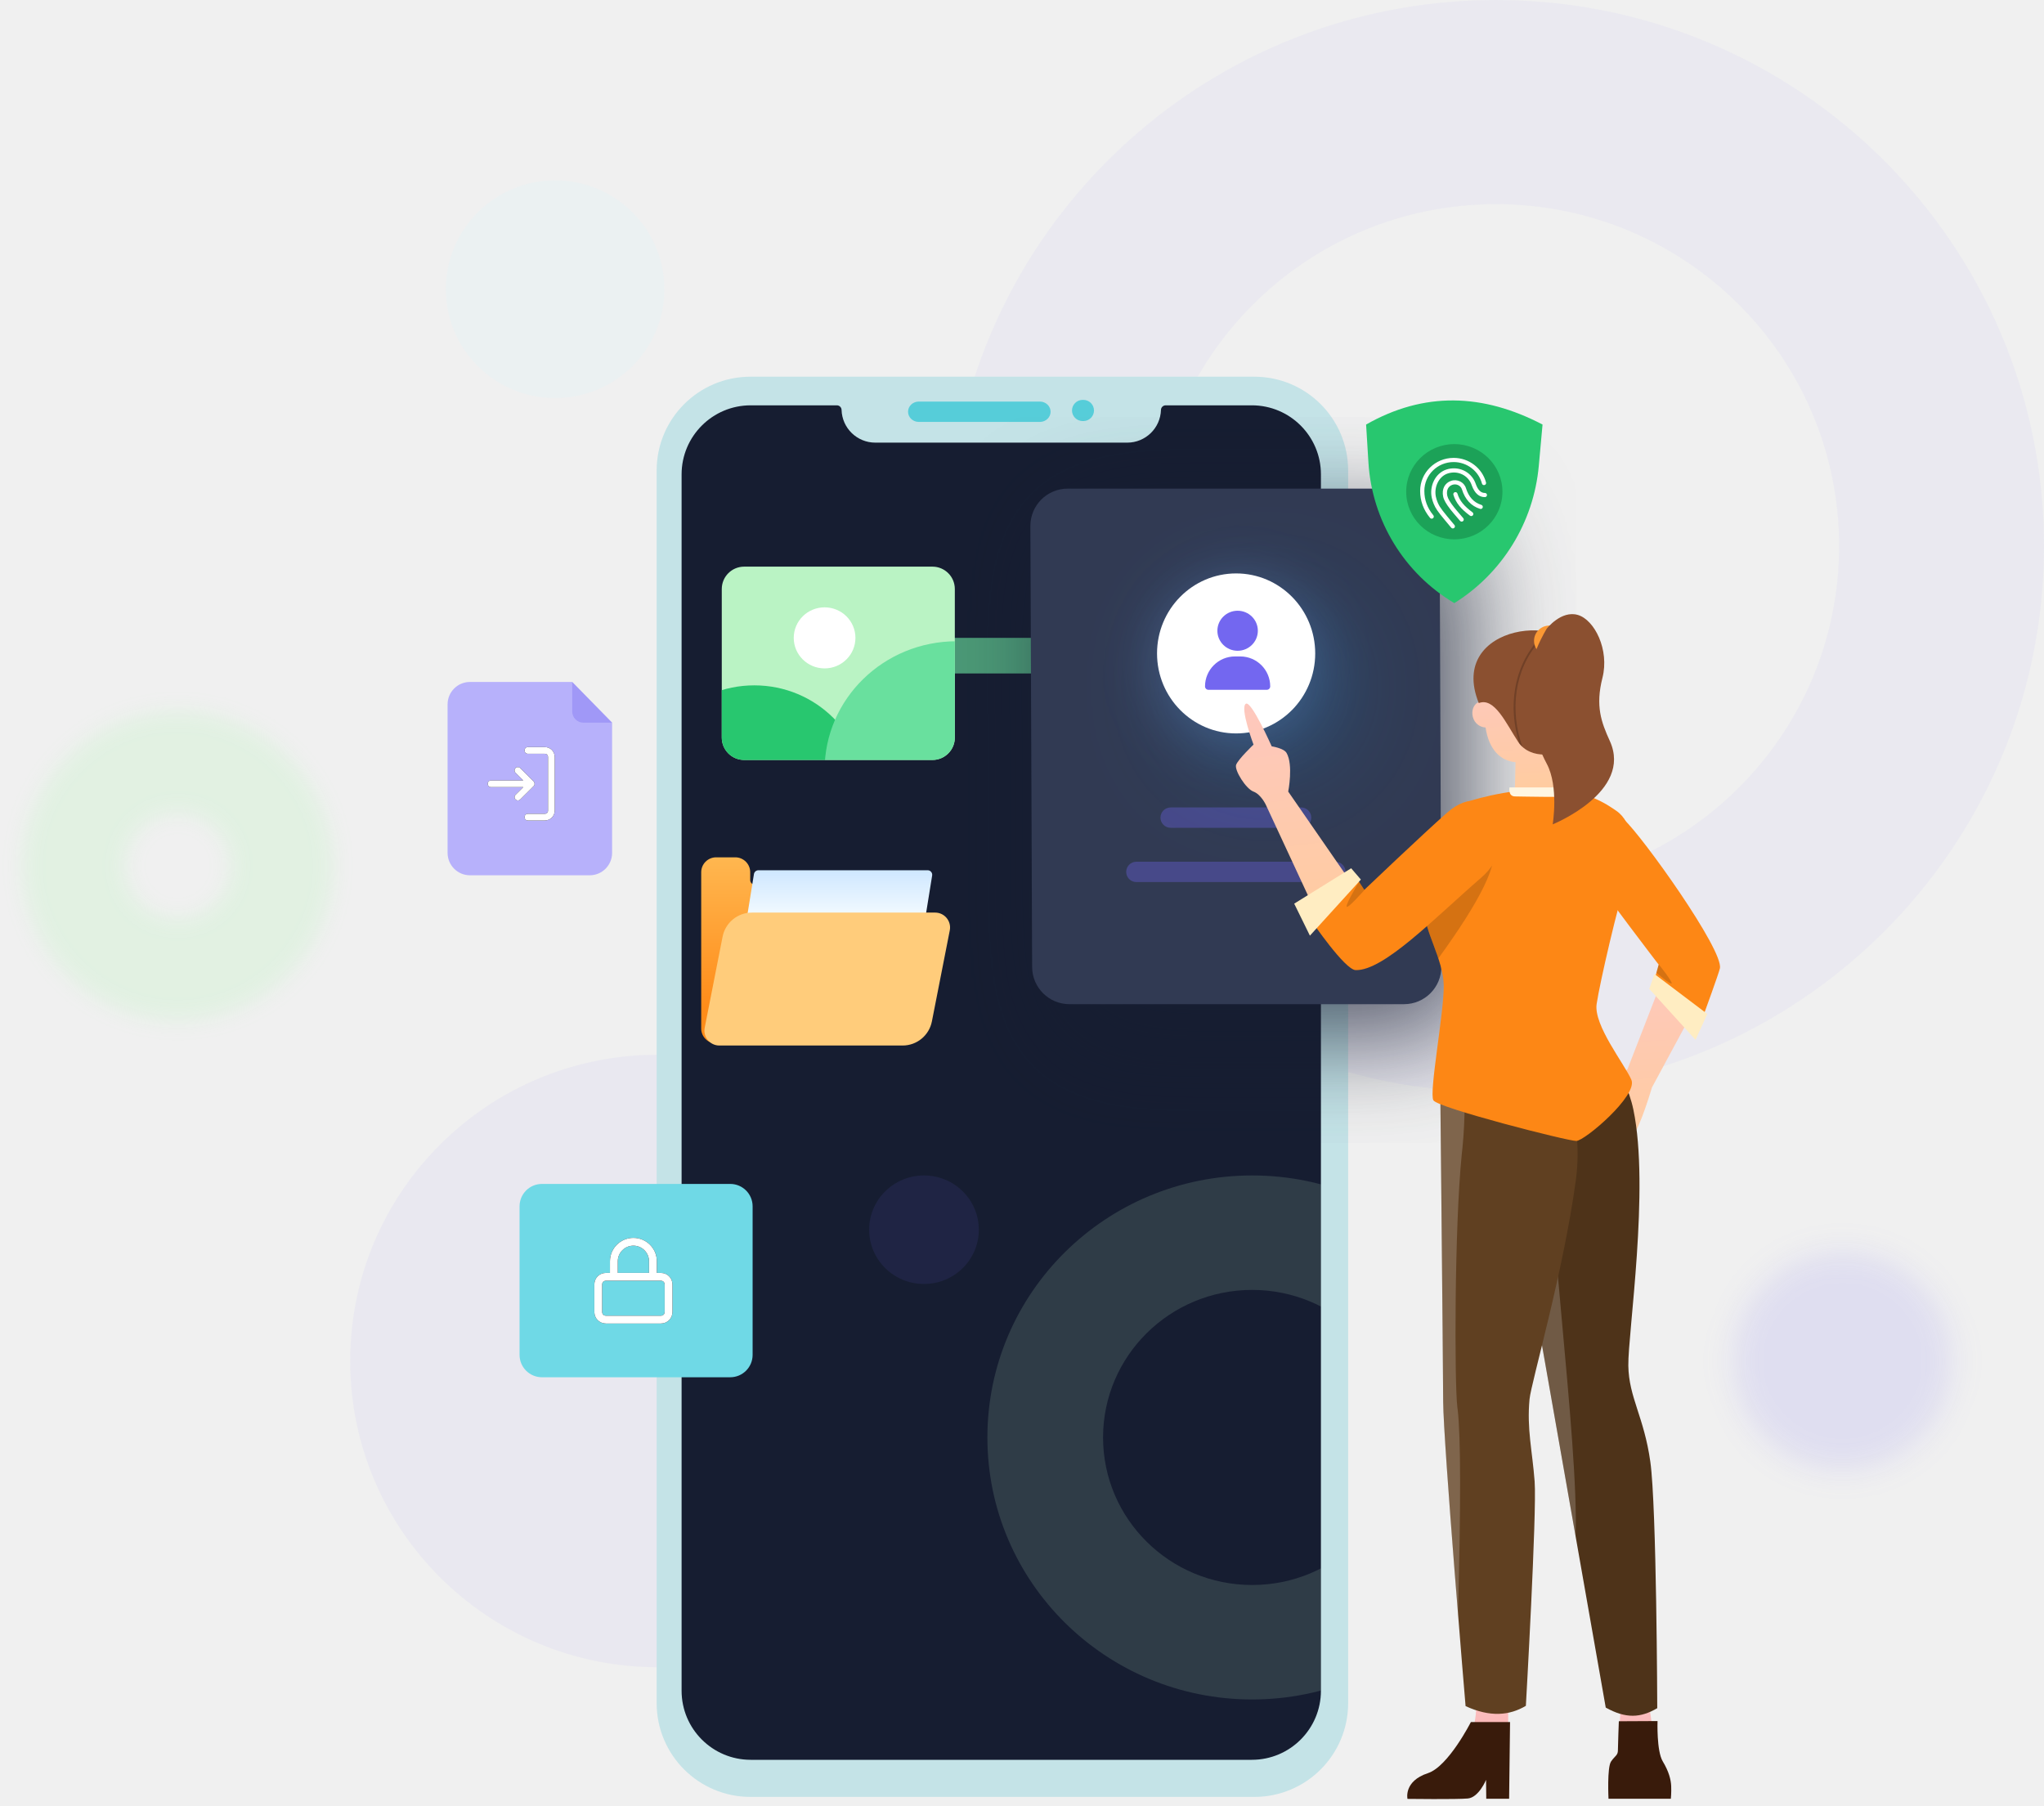
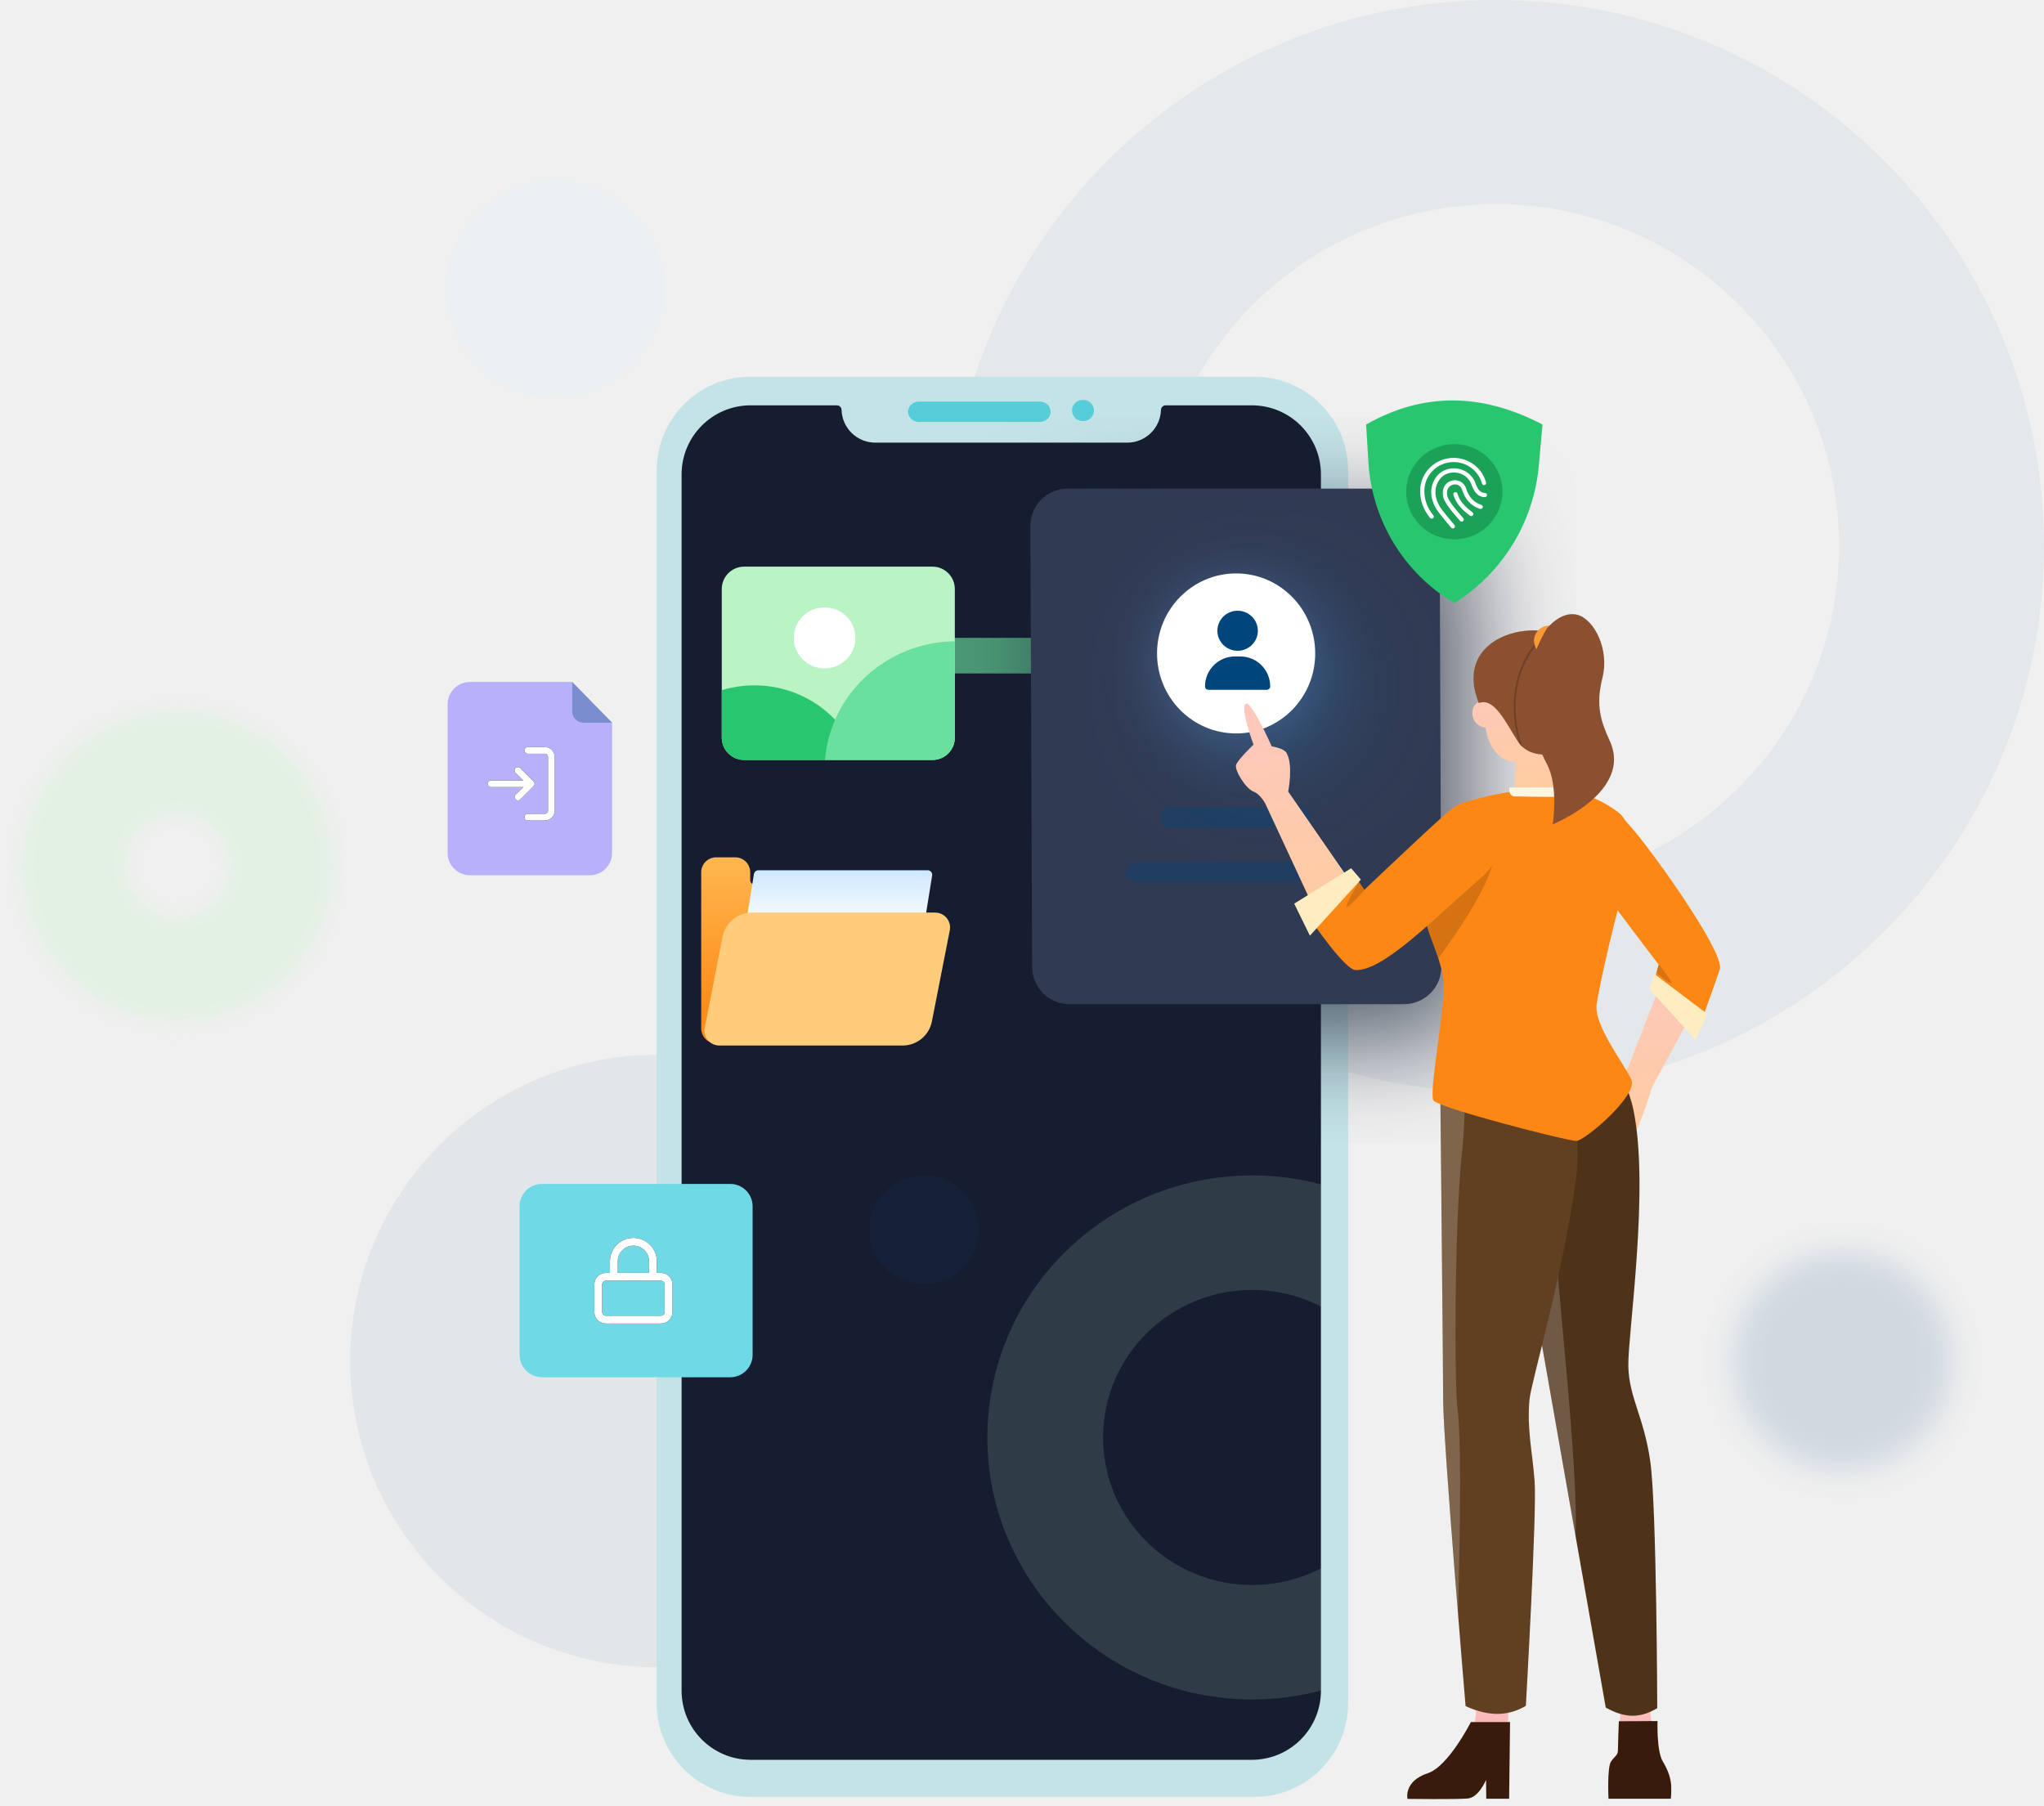
<svg xmlns="http://www.w3.org/2000/svg" width="548" height="484" viewBox="0 0 548 484" fill="none">
  <g id="Illustration">
    <g id="Shape">
-       <path id="Oval" opacity="0.053" fill-rule="evenodd" clip-rule="evenodd" d="M548 146.415C548 65.552 482.211 0 401.056 0C319.901 0 254.111 65.552 254.111 146.415C254.111 227.278 319.901 292.831 401.056 292.831C482.211 292.831 548 227.278 548 146.415ZM309.044 146.415C309.044 95.781 350.239 54.735 401.056 54.735C451.872 54.735 493.067 95.781 493.067 146.415C493.067 197.049 451.872 238.096 401.056 238.096C350.239 238.096 309.044 197.049 309.044 146.415Z" fill="#7367F0" />
+       <path id="Oval" opacity="0.053" fill-rule="evenodd" clip-rule="evenodd" d="M548 146.415C548 65.552 482.211 0 401.056 0C319.901 0 254.111 65.552 254.111 146.415C254.111 227.278 319.901 292.831 401.056 292.831C482.211 292.831 548 227.278 548 146.415ZM309.044 146.415C309.044 95.781 350.239 54.735 401.056 54.735C451.872 54.735 493.067 95.781 493.067 146.415C493.067 197.049 451.872 238.096 401.056 238.096C350.239 238.096 309.044 197.049 309.044 146.415Z" fill="#00467c" />
      <g id="Oval_2" opacity="0.141" filter="url(#filter0_f)">
        <path fill-rule="evenodd" clip-rule="evenodd" d="M89.314 232.166C89.314 209.243 70.664 190.659 47.657 190.659C24.651 190.659 6 209.243 6 232.166C6 255.09 24.651 273.673 47.657 273.673C70.664 273.673 89.314 255.09 89.314 232.166ZM33.466 232.166C33.466 224.357 39.82 218.027 47.657 218.027C55.495 218.027 61.848 224.357 61.848 232.166C61.848 239.976 55.495 246.306 47.657 246.306C39.82 246.306 33.466 239.976 33.466 232.166Z" fill="#8BF78F" />
      </g>
-       <ellipse id="Oval_3" cx="176.29" cy="364.898" rx="82.399" ry="82.102" fill="#7367F0" fill-opacity="0.061" />
+       <ellipse id="Oval_3" cx="176.29" cy="364.898" rx="82.399" ry="82.102" fill="#00467c" fill-opacity="0.061" />
      <ellipse id="Oval_4" opacity="0.141" cx="148.825" cy="77.541" rx="29.297" ry="29.192" fill="#CEF5FF" />
      <g id="Oval_5" filter="url(#filter1_f)">
-         <ellipse cx="493.983" cy="364.898" rx="29.297" ry="29.192" fill="#7367F0" fill-opacity="0.136" />
+         <ellipse cx="493.983" cy="364.898" rx="29.297" ry="29.192" fill="#00467c" fill-opacity="0.136" />
      </g>
    </g>
    <g id="File Organizer">
      <g id="Phone3">
        <path id="Rectangle" fill-rule="evenodd" clip-rule="evenodd" d="M176.051 126.137C176.051 112.254 187.305 101 201.188 101H336.301C350.184 101 361.438 112.254 361.438 126.137V456.637C361.438 470.52 350.184 481.774 336.301 481.774H201.188C187.305 481.774 176.051 470.52 176.051 456.637V126.137Z" fill="#C4E3E7" />
        <g id="Group 48">
          <path id="Rectangle_2" fill-rule="evenodd" clip-rule="evenodd" d="M182.737 127.195C182.737 116.966 191.03 108.673 201.259 108.673H224.364C225.046 108.673 225.605 109.216 225.625 109.898V109.898C225.768 114.787 229.772 118.676 234.663 118.676H302.219C307.11 118.676 311.114 114.787 311.257 109.898V109.898C311.277 109.216 311.835 108.673 312.518 108.673H335.622C345.852 108.673 354.144 116.966 354.144 127.195V453.306C354.144 463.535 345.852 471.828 335.622 471.828H201.259C191.03 471.828 182.737 463.535 182.737 453.306V127.195Z" fill="#161D31" />
          <mask id="mask0" mask-type="alpha" maskUnits="userSpaceOnUse" x="182" y="108" width="173" height="364">
            <path id="Rectangle_3" fill-rule="evenodd" clip-rule="evenodd" d="M182.737 127.195C182.737 116.966 191.03 108.673 201.259 108.673H224.364C225.046 108.673 225.605 109.216 225.625 109.898V109.898C225.768 114.787 229.772 118.676 234.663 118.676H302.219C307.11 118.676 311.114 114.787 311.257 109.898V109.898C311.277 109.216 311.835 108.673 312.518 108.673H335.622C345.852 108.673 354.144 116.966 354.144 127.195V453.306C354.144 463.535 345.852 471.828 335.622 471.828H201.259C191.03 471.828 182.737 463.535 182.737 453.306V127.195Z" fill="white" />
          </mask>
          <g mask="url(#mask0)">
-             <ellipse id="Oval_6" opacity="0.099" cx="247.722" cy="329.703" rx="14.702" ry="14.55" fill="#7367F0" />
+             <ellipse id="Oval_6" opacity="0.099" cx="247.722" cy="329.703" rx="14.702" ry="14.55" fill="#00467c" />
            <path id="Oval_7" opacity="0.141" fill-rule="evenodd" clip-rule="evenodd" d="M335.704 315.153C374.906 315.153 406.686 346.604 406.686 385.401C406.686 424.198 374.906 455.649 335.704 455.649C296.501 455.649 264.722 424.198 264.722 385.401C264.722 346.604 296.501 315.153 335.704 315.153ZM335.704 345.844C313.629 345.844 295.733 363.555 295.733 385.401C295.733 407.248 313.629 424.958 335.704 424.958C357.779 424.958 375.674 407.248 375.674 385.401C375.674 363.555 357.779 345.844 335.704 345.844Z" fill="#C8F5D0" />
            <path id="Rectangle_4" fill-rule="evenodd" clip-rule="evenodd" d="M203.617 175.795C203.617 173.158 205.755 171.021 208.391 171.021H329.781C332.417 171.021 334.555 173.158 334.555 175.795V175.795C334.555 178.431 332.417 180.569 329.781 180.569H208.391C205.755 180.569 203.617 178.431 203.617 175.795V175.795Z" fill="#68DE9E" fill-opacity="0.642" />
          </g>
        </g>
        <path id="Path" d="M278.793 107.666C280.378 107.666 281.664 108.888 281.664 110.394C281.664 111.868 280.435 113.068 278.898 113.121L278.793 113.122H246.324C244.738 113.122 243.452 111.901 243.452 110.394C243.452 108.921 244.681 107.721 246.218 107.668L246.324 107.666H278.793Z" fill="#56CDD9" />
        <path id="Path_2" d="M290.429 107.211C292.015 107.211 293.301 108.484 293.301 110.053C293.301 111.588 292.072 112.838 290.535 112.893L290.429 112.895H290.279C288.693 112.895 287.407 111.623 287.407 110.053C287.407 108.519 288.636 107.268 290.173 107.213L290.279 107.211H290.429Z" fill="#56CDD9" />
      </g>
      <g id="Icon54">
        <g id="Group 37">
          <path id="Rectangle_5" fill-rule="evenodd" clip-rule="evenodd" d="M187.996 233.861C187.996 231.652 189.787 229.861 191.996 229.861L197.132 229.861C199.341 229.861 201.132 231.652 201.132 233.861V235.965C201.132 236.638 201.678 237.184 202.351 237.184H243.654C245.864 237.184 247.654 238.975 247.654 241.184V275.755C247.654 277.964 245.864 279.755 243.654 279.755H191.996C189.787 279.755 187.996 277.964 187.996 275.755V233.861Z" fill="url(#paint0_linear)" />
          <path id="Rectangle_6" fill-rule="evenodd" clip-rule="evenodd" d="M202.134 234.351C202.23 233.76 202.74 233.326 203.338 233.326H248.707C249.458 233.326 250.031 233.998 249.911 234.739L243.1 276.997C243.005 277.588 242.495 278.022 241.897 278.022H196.527C195.776 278.022 195.204 277.35 195.323 276.609L202.134 234.351Z" fill="url(#paint1_linear)" />
          <path id="Rectangle_7" fill-rule="evenodd" clip-rule="evenodd" d="M250.713 244.677C253.232 244.677 255.124 246.976 254.638 249.448L249.842 273.86C249.105 277.612 245.816 280.318 241.992 280.318H192.858C190.34 280.318 188.448 278.018 188.933 275.547L193.73 251.135C194.467 247.383 197.756 244.677 201.579 244.677L250.713 244.677Z" fill="#FFCC7B" />
        </g>
      </g>
      <g id="Group 28">
        <path id="Rectangle_8" fill-rule="evenodd" clip-rule="evenodd" d="M120 188.842C120 185.528 122.686 182.842 126 182.842H153.414L164.105 193.754V228.675C164.105 231.989 161.419 234.675 158.105 234.675H126C122.686 234.675 120 231.989 120 228.675V188.842Z" fill="#B7B1FB" />
        <g id="Icon">
          <path id="Mask" fill-rule="evenodd" clip-rule="evenodd" d="M146.031 219.984C147.557 219.984 148.724 218.821 148.724 217.3V202.986C148.724 201.465 147.557 200.302 146.031 200.302H141.543C141.005 200.302 140.646 200.66 140.646 201.197C140.646 201.734 141.005 202.092 141.543 202.092H146.031C146.57 202.092 146.929 202.45 146.929 202.986V217.3C146.929 217.837 146.57 218.195 146.031 218.195H141.543C141.005 218.195 140.646 218.553 140.646 219.089C140.646 219.626 141.005 219.984 141.543 219.984H146.031ZM143.249 209.785C143.338 210.054 143.338 210.322 143.249 210.501C143.249 210.591 143.159 210.68 143.069 210.77L139.479 214.348C139.299 214.527 139.03 214.616 138.85 214.616C138.671 214.616 138.401 214.527 138.222 214.348C137.863 213.99 137.863 213.453 138.222 213.096L140.286 211.038H131.669C131.131 211.038 130.771 210.68 130.771 210.143C130.771 209.607 131.131 209.249 131.669 209.249H140.286L138.222 207.191C137.863 206.833 137.863 206.296 138.222 205.939C138.581 205.581 139.12 205.581 139.479 205.939L143.069 209.517C143.114 209.562 143.136 209.607 143.159 209.651C143.181 209.696 143.204 209.741 143.249 209.785Z" fill="black" />
          <mask id="mask1" mask-type="alpha" maskUnits="userSpaceOnUse" x="130" y="200" width="19" height="20">
            <path id="Mask_2" fill-rule="evenodd" clip-rule="evenodd" d="M146.031 219.984C147.557 219.984 148.724 218.821 148.724 217.3V202.986C148.724 201.465 147.557 200.302 146.031 200.302H141.543C141.005 200.302 140.646 200.66 140.646 201.197C140.646 201.734 141.005 202.092 141.543 202.092H146.031C146.57 202.092 146.929 202.45 146.929 202.986V217.3C146.929 217.837 146.57 218.195 146.031 218.195H141.543C141.005 218.195 140.646 218.553 140.646 219.089C140.646 219.626 141.005 219.984 141.543 219.984H146.031ZM143.249 209.785C143.338 210.054 143.338 210.322 143.249 210.501C143.249 210.591 143.159 210.68 143.069 210.77L139.479 214.348C139.299 214.527 139.03 214.616 138.85 214.616C138.671 214.616 138.401 214.527 138.222 214.348C137.863 213.99 137.863 213.453 138.222 213.096L140.286 211.038H131.669C131.131 211.038 130.771 210.68 130.771 210.143C130.771 209.607 131.131 209.249 131.669 209.249H140.286L138.222 207.191C137.863 206.833 137.863 206.296 138.222 205.939C138.581 205.581 139.12 205.581 139.479 205.939L143.069 209.517C143.114 209.562 143.136 209.607 143.159 209.651C143.181 209.696 143.204 209.741 143.249 209.785Z" fill="white" />
          </mask>
          <g mask="url(#mask1)">
            <g id="Icon Color">
              <rect id="ð¨ Icon Color" x="128.977" y="199.408" width="21.543" height="21.471" fill="white" />
            </g>
          </g>
        </g>
-         <path id="Path_3" opacity="0.34" d="M164.106 193.754H156.414C154.757 193.754 153.414 192.411 153.414 190.754V182.842L164.106 193.754Z" fill="#7367F0" />
+         <path id="Path_3" opacity="0.34" d="M164.106 193.754H156.414C154.757 193.754 153.414 192.411 153.414 190.754V182.842L164.106 193.754Z" fill="#00467c" />
      </g>
      <g id="Group">
        <path id="Rectangle_9" fill-rule="evenodd" clip-rule="evenodd" d="M139.296 323.427C139.296 320.113 141.982 317.427 145.296 317.427H195.778C199.092 317.427 201.778 320.113 201.778 323.427V363.26C201.778 366.574 199.092 369.26 195.778 369.26H145.296C141.982 369.26 139.296 366.574 139.296 363.26V323.427Z" fill="#6FD9E6" />
        <g id="Icon_2">
          <path id="Mask_3" fill-rule="evenodd" clip-rule="evenodd" d="M177.147 341.283H176.1V338.152C176.1 334.708 173.272 331.89 169.816 331.89C166.36 331.89 163.533 334.708 163.533 338.152V341.283H162.485C160.705 341.283 159.344 342.64 159.344 344.415V351.721C159.344 353.495 160.705 354.852 162.485 354.852H177.147C178.927 354.852 180.289 353.495 180.289 351.721V344.415C180.289 342.64 178.927 341.283 177.147 341.283ZM165.627 338.152C165.627 335.856 167.512 333.977 169.816 333.977C172.12 333.977 174.005 335.856 174.005 338.152V341.283H165.627V338.152ZM177.147 352.764C177.775 352.764 178.194 352.347 178.194 351.721V344.415C178.194 343.788 177.775 343.371 177.147 343.371H162.485C161.857 343.371 161.438 343.788 161.438 344.415V351.721C161.438 352.347 161.857 352.764 162.485 352.764H177.147Z" fill="black" />
          <mask id="mask2" mask-type="alpha" maskUnits="userSpaceOnUse" x="159" y="331" width="22" height="24">
            <path id="Mask_4" fill-rule="evenodd" clip-rule="evenodd" d="M177.147 341.283H176.1V338.152C176.1 334.708 173.272 331.89 169.816 331.89C166.36 331.89 163.533 334.708 163.533 338.152V341.283H162.485C160.705 341.283 159.344 342.64 159.344 344.415V351.721C159.344 353.495 160.705 354.852 162.485 354.852H177.147C178.927 354.852 180.289 353.495 180.289 351.721V344.415C180.289 342.64 178.927 341.283 177.147 341.283ZM165.627 338.152C165.627 335.856 167.512 333.977 169.816 333.977C172.12 333.977 174.005 335.856 174.005 338.152V341.283H165.627V338.152ZM177.147 352.764C177.775 352.764 178.194 352.347 178.194 351.721V344.415C178.194 343.788 177.775 343.371 177.147 343.371H162.485C161.857 343.371 161.438 343.788 161.438 344.415V351.721C161.438 352.347 161.857 352.764 162.485 352.764H177.147Z" fill="white" />
          </mask>
          <g mask="url(#mask2)">
            <g id="Icon Color_2">
              <rect id="ð¨ Icon Color_2" x="157.249" y="330.846" width="25.134" height="25.049" fill="white" />
            </g>
          </g>
        </g>
      </g>
      <g id="Group 34">
        <path id="Rectangle_10" d="M193.509 157.924C193.509 154.61 196.195 151.924 199.509 151.924H249.991C253.305 151.924 255.991 154.61 255.991 157.924V197.757C255.991 201.071 253.305 203.757 249.991 203.757H199.509C196.195 203.757 193.509 201.071 193.509 197.757V157.924Z" fill="#BAF3C4" />
        <mask id="mask3" mask-type="alpha" maskUnits="userSpaceOnUse" x="193" y="151" width="63" height="53">
          <path id="Rectangle_11" d="M193.509 157.924C193.509 154.61 196.195 151.924 199.509 151.924H249.991C253.305 151.924 255.991 154.61 255.991 157.924V197.757C255.991 201.071 253.305 203.757 249.991 203.757H199.509C196.195 203.757 193.509 201.071 193.509 197.757V157.924Z" fill="white" />
        </mask>
        <g mask="url(#mask3)">
          <ellipse id="Oval_8" cx="221.074" cy="171.021" rx="8.27" ry="8.184" fill="white" />
          <ellipse id="Oval_9" cx="202.238" cy="213.306" rx="29.863" ry="29.554" fill="#28C76F" />
          <ellipse id="Oval_10" cx="256.45" cy="206.485" rx="35.376" ry="34.556" fill="#69E09E" />
        </g>
      </g>
      <g id="Group 23">
        <g id="Rectangle_12" filter="url(#filter2_d)">
          <path fill-rule="evenodd" clip-rule="evenodd" d="M276.246 141.049C276.224 135.51 280.708 131.009 286.246 131.009L375.958 131.009C381.465 131.009 385.936 135.462 385.958 140.969L386.429 259.191C386.451 264.729 381.968 269.231 376.429 269.231H286.718C281.21 269.231 276.74 264.778 276.718 259.271L276.246 141.049Z" fill="#313A53" />
        </g>
-         <path id="Rectangle_13" opacity="0.34" d="M311.123 219.216C311.123 217.71 312.344 216.488 313.851 216.488H348.825C350.332 216.488 351.553 217.71 351.553 219.216V219.216C351.553 220.723 350.332 221.944 348.825 221.944H313.851C312.344 221.944 311.123 220.723 311.123 219.216V219.216Z" fill="#7367F0" />
-         <path id="Rectangle_14" opacity="0.34" d="M301.935 233.766C301.935 232.259 303.156 231.038 304.663 231.038H358.014C359.52 231.038 360.742 232.259 360.742 233.766V233.766C360.742 235.273 359.52 236.494 358.014 236.494H304.663C303.156 236.494 301.935 235.273 301.935 233.766V233.766Z" fill="#7367F0" />
+         <path id="Rectangle_13" opacity="0.34" d="M311.123 219.216C311.123 217.71 312.344 216.488 313.851 216.488H348.825C350.332 216.488 351.553 217.71 351.553 219.216V219.216C351.553 220.723 350.332 221.944 348.825 221.944H313.851C312.344 221.944 311.123 220.723 311.123 219.216V219.216Z" fill="#00467c" />
+         <path id="Rectangle_14" opacity="0.34" d="M301.935 233.766C301.935 232.259 303.156 231.038 304.663 231.038H358.014C359.52 231.038 360.742 232.259 360.742 233.766V233.766C360.742 235.273 359.52 236.494 358.014 236.494H304.663C303.156 236.494 301.935 235.273 301.935 233.766V233.766Z" fill="#00467c" />
        <g id="Icon8">
          <g id="Oval_11" filter="url(#filter3_dd)">
            <ellipse cx="331.407" cy="175.192" rx="21.203" ry="21.45" fill="white" />
          </g>
          <g id="Group 70">
-             <path id="Combined Shape" fill-rule="evenodd" clip-rule="evenodd" d="M331.807 174.481C334.802 174.481 337.231 172.078 337.231 169.113C337.231 166.149 334.802 163.746 331.807 163.746C328.811 163.746 326.383 166.149 326.383 169.113C326.383 172.078 328.811 174.481 331.807 174.481ZM331.097 176.001C326.663 176.001 323.068 179.595 323.068 184.029C323.068 184.536 323.479 184.947 323.986 184.947H339.628C340.134 184.947 340.545 184.536 340.545 184.029C340.545 179.595 336.951 176.001 332.517 176.001H331.097Z" fill="#7367F0" />
+             <path id="Combined Shape" fill-rule="evenodd" clip-rule="evenodd" d="M331.807 174.481C334.802 174.481 337.231 172.078 337.231 169.113C337.231 166.149 334.802 163.746 331.807 163.746C328.811 163.746 326.383 166.149 326.383 169.113C326.383 172.078 328.811 174.481 331.807 174.481ZM331.097 176.001C326.663 176.001 323.068 179.595 323.068 184.029C323.068 184.536 323.479 184.947 323.986 184.947H339.628C340.134 184.947 340.545 184.536 340.545 184.029C340.545 179.595 336.951 176.001 332.517 176.001H331.097Z" fill="#00467c" />
          </g>
        </g>
      </g>
      <g id="Wom3.5">
        <g id="RArm">
          <path id="Path_4" fill-rule="evenodd" clip-rule="evenodd" d="M436.346 286.631C436.346 286.631 426.071 296.69 426.701 297.674C427.331 298.664 432.509 296.363 432.509 296.363C432.509 296.363 426.049 306.93 427.378 307.742C428.707 308.554 435.504 306.91 437.588 304.732C439.672 302.554 442.889 291.562 442.889 291.562L458.517 262.597L447.183 258.715L436.346 286.631Z" fill="url(#paint2_linear)" />
          <path id="Path_5" fill-rule="evenodd" clip-rule="evenodd" d="M425.853 233.087C430.168 239.723 444.693 258.633 444.693 258.633L443.635 262.406L456.984 271.463C456.984 271.463 460.776 261.095 461.105 259.636C462.19 254.825 440.26 224.12 435.35 219.683C427.618 212.697 419.258 222.947 425.853 233.087Z" fill="#FD8715" />
          <path id="Path_6" fill-rule="evenodd" clip-rule="evenodd" d="M448.166 263.653C448.415 263.173 444.716 258.565 444.716 258.565L444.089 260.806C444.089 260.806 447.917 264.134 448.166 263.653Z" fill="black" fill-opacity="0.16" />
          <path id="Path 70" fill-rule="evenodd" clip-rule="evenodd" d="M443.552 261.14L457.734 271.858L454.574 278.79L442.174 265.14L443.552 261.14Z" fill="#FFEDC2" />
        </g>
        <g id="RLeg">
          <path id="Path_7" fill-rule="evenodd" clip-rule="evenodd" d="M434.6 456.208L433.812 469.49L443.91 469.75L442.012 456.208H434.6Z" fill="url(#paint3_linear)" />
          <path id="Path_8" fill-rule="evenodd" clip-rule="evenodd" d="M444.389 461.44C444.389 461.44 444.105 469.439 445.779 472.232C447.463 475.024 447.974 477.189 448.048 478.859C448.128 480.65 447.957 482.272 447.957 482.272H431.244C431.244 482.272 430.826 473.856 431.933 472.269C433.039 470.683 433.766 470.655 433.766 469.253C433.774 467.851 434.014 461.493 434.014 461.493L444.389 461.44Z" fill="#391B0B" />
          <path id="Path_9" fill-rule="evenodd" clip-rule="evenodd" d="M399.024 278.88L425.219 276.062L425.604 276.416C427.471 278.176 435.584 286.352 437.916 297.527C442.317 318.624 436.426 357.589 436.557 366.134C436.681 374.678 440.761 379.833 442.456 391.914C444.152 403.995 444.312 457.987 444.312 457.987C439.817 460.623 435.861 460.812 430.502 457.828L399.024 278.88Z" fill="#4E3319" />
          <path id="Path_10" fill-rule="evenodd" clip-rule="evenodd" d="M422.423 411.899L399.024 278.88L413.589 277.313C414.238 323.523 423.295 385.987 422.423 411.899Z" fill="white" fill-opacity="0.192" />
        </g>
        <g id="LLeg">
          <path id="Path_11" fill-rule="evenodd" clip-rule="evenodd" d="M404.39 454.811L395.779 454.949C395.779 454.949 396.345 463.795 393.034 466.791L392.853 466.948C388.856 470.263 404.277 469.067 404.277 469.067L404.39 454.811Z" fill="url(#paint4_linear)" />
          <path id="Path_12" fill-rule="evenodd" clip-rule="evenodd" d="M404.847 461.706L404.599 482.264L398.467 482.269L398.414 477.203C398.414 477.203 396.48 481.926 393.524 482.199C390.56 482.472 377.35 482.304 377.35 482.304C377.35 482.304 376.252 477.562 382.828 475.408C388.297 473.618 394.345 461.706 394.345 461.706H404.847Z" fill="#391B0B" />
          <path id="Path_13" fill-rule="evenodd" clip-rule="evenodd" d="M386.031 280.708L415.445 279.722L415.665 280.124C417.092 282.804 424.913 298.489 422.498 316.319C419.109 341.345 410.492 370.683 410.07 375.165C409.318 383.155 410.822 388.941 411.439 397.194C412.056 405.448 409.087 457.355 409.087 457.355C404.722 459.953 399.528 460.463 392.925 457.434C392.925 457.434 386.964 386.928 386.92 375.77C386.876 364.612 386.031 280.708 386.031 280.708Z" fill="#604021" />
          <path id="Path_14" fill-rule="evenodd" clip-rule="evenodd" d="M392.084 307.777L391.889 309.631C389.928 329.183 389.943 370.705 390.702 377.109L390.806 377.934C391.648 385.16 391.676 403.505 390.888 432.97L389.864 420.255C387.921 395.79 386.94 380.961 386.92 375.77L386.884 370.396C386.715 348.67 386.031 280.708 386.031 280.708L392.235 280.5C392.898 291.229 392.847 300.321 392.084 307.777Z" fill="white" fill-opacity="0.192" />
        </g>
        <g id="Head">
          <path id="Path_15" fill-rule="evenodd" clip-rule="evenodd" d="M397.247 188.036C393.628 188.428 393.884 194.725 398.29 195.054C399.19 201.124 402.402 204.016 406.317 204.351L406.1 213.533L423.418 213.523C423.418 213.523 418.542 207.036 418.785 198.157C419.028 189.276 418.622 180.934 418.622 180.934L396.19 181.333L397.247 188.036Z" fill="url(#paint5_linear)" />
          <path id="Path_16" fill-rule="evenodd" clip-rule="evenodd" d="M396.459 188.508C400.674 186.858 403.788 193.961 407.013 198.898C410.239 203.835 418.595 202.996 419.747 198.898C424.107 189.922 427.865 177.72 422.776 176.718C422.06 163.746 387.752 166.809 396.459 188.508Z" fill="#8B5030" />
          <path id="Combined Shape_2" fill-rule="evenodd" clip-rule="evenodd" d="M419.947 171.56H412.536H412.425L412.35 171.642C405.75 178.933 404.266 189.665 407.337 199.352C407.59 199.679 407.867 199.976 408.164 200.246C404.697 190.467 406.016 179.456 412.647 172.06H420.542C420.354 171.886 420.155 171.719 419.947 171.56Z" fill="black" fill-opacity="0.199" />
          <ellipse id="Oval_12" cx="415.413" cy="171.81" rx="4.135" ry="4.092" fill="#FB9934" />
        </g>
        <g id="Body">
          <path id="Path_17" fill-rule="evenodd" clip-rule="evenodd" d="M392.702 215.311C388.838 220.928 382.399 239.993 382.034 244.282C381.622 249.229 386.981 257.11 387.07 264.272C387.148 271.435 383.072 293.001 384.297 295.016C385.512 297.031 420.347 305.95 422.62 305.902C424.883 305.853 439.172 293.714 437.379 289.518C435.576 285.323 427.209 274.898 428.062 269.182C428.904 263.467 433.797 242.37 436.227 235.189C438.647 228.009 437.84 220.47 433.323 217.38C431.088 215.852 425.125 211.508 414.505 211.528C403.885 211.548 393.002 214.875 392.702 215.311Z" fill="#FD8715" />
          <path id="Path 68" fill-rule="evenodd" clip-rule="evenodd" d="M404.693 211.117C404.693 211.117 404.247 213.533 406.203 213.533C408.16 213.533 421.283 213.96 423.06 213.197C424.837 212.433 424.304 211.117 424.304 211.117H404.693Z" fill="#FFF6E1" />
          <path id="Path_18" fill-rule="evenodd" clip-rule="evenodd" d="M387.095 227.46L387.214 227.401C394.369 223.865 398.667 223.709 400.108 226.932C401.971 231.098 397.141 241.108 385.619 256.963C384.037 252.155 381.761 247.57 382.034 244.282C382.246 241.8 384.491 234.369 387.095 227.46Z" fill="black" fill-opacity="0.16" />
        </g>
        <g id="LArm">
          <path id="Path_19" fill-rule="evenodd" clip-rule="evenodd" d="M339.362 215.75C339.362 215.75 338.073 212.981 336.047 212.231C334.021 211.482 330.922 206.519 331.401 205.078C331.88 203.637 336.072 199.64 336.072 199.64C336.072 199.64 332.366 189.799 334.007 188.688C335.457 187.707 340.944 200.103 340.944 200.103C340.944 200.103 344.17 200.584 344.915 201.851C346.791 205.046 345.373 212.231 345.373 212.231L364.416 239.772L355.678 250.86L339.362 215.75Z" fill="url(#paint6_linear)" />
          <path id="Path_20" fill-rule="evenodd" clip-rule="evenodd" d="M387.976 217.886C381.536 223.548 365.782 238.571 365.782 238.571C365.782 238.571 363.441 235.022 363.441 235.022L351.66 246.961C351.66 246.961 360.547 260.007 363.441 260.098C370.982 260.335 384.493 246.246 397.195 235.244C408.583 225.38 399.982 207.33 387.976 217.886Z" fill="#FD8715" />
          <path id="Path_21" fill-rule="evenodd" clip-rule="evenodd" d="M365.829 238.589C365.829 238.589 361.41 243.647 361.045 243.095C360.681 242.544 364.379 236.395 364.379 236.395L365.829 238.589Z" fill="black" fill-opacity="0.16" />
          <path id="Path 69" fill-rule="evenodd" clip-rule="evenodd" d="M364.852 235.826L351.188 250.861L346.979 242.281L362.253 232.795L364.852 235.826Z" fill="#FFEDC2" />
        </g>
        <path id="Path_22" fill-rule="evenodd" clip-rule="evenodd" d="M414.689 168.553C414.689 168.553 418.558 163.565 423.026 164.874C427.494 166.182 431.536 174.204 429.617 181.744C427.707 189.285 429.282 193.586 431.598 198.668C437.82 212.339 416.278 221.019 416.278 221.019C416.278 221.019 417.959 210.889 414.689 204.772C411.322 198.472 409.41 190.394 409.41 185.45C409.41 176.854 414.689 168.553 414.689 168.553Z" fill="#8B5030" />
      </g>
      <g id="Group 39">
        <path id="Rectangle_15" fill-rule="evenodd" clip-rule="evenodd" d="M366.255 113.828C381.822 104.951 397.601 105.476 413.558 113.828L412.552 124.915C411.179 140.047 402.798 153.663 389.906 161.705V161.705V161.705C376.456 153.719 367.833 139.592 366.877 123.979L366.255 113.828Z" fill="#28C76F" />
        <ellipse id="Oval_13" cx="389.907" cy="131.836" rx="12.901" ry="12.767" fill="#1CA258" />
        <g id="Group 40">
          <path id="Path_23" fill-rule="evenodd" clip-rule="evenodd" d="M389.722 122.766C393.825 122.766 397.377 125.503 398.407 129.363C398.487 129.661 398.307 129.967 398.006 130.045C397.704 130.124 397.396 129.946 397.316 129.648C396.416 126.277 393.31 123.883 389.722 123.883C385.385 123.883 381.87 127.35 381.87 131.625C381.87 134.038 382.669 136.208 384.279 138.153C384.476 138.392 384.44 138.744 384.199 138.939C383.958 139.135 383.602 139.1 383.405 138.861C381.633 136.718 380.741 134.299 380.741 131.625C380.741 126.732 384.763 122.766 389.722 122.766Z" fill="white" />
          <path id="Path_24" fill-rule="evenodd" clip-rule="evenodd" d="M387.726 125.908C390.921 124.819 394.369 126.395 395.547 129.476L395.612 129.652C396.217 131.392 397.041 132.18 398.095 132.167C398.407 132.163 398.662 132.41 398.666 132.718C398.67 133.027 398.421 133.28 398.109 133.284C396.538 133.303 395.372 132.239 394.621 130.227L394.544 130.015C393.637 127.407 390.764 126.054 388.094 126.964C385.691 127.783 384.406 130.678 384.971 133.23C385.081 133.727 385.22 134.173 385.399 134.603L385.56 134.974C386.096 136.146 386.793 137.025 389.939 140.768C390.138 141.005 390.106 141.357 389.866 141.554C389.626 141.752 389.271 141.719 389.071 141.482L387.384 139.464C385.359 137.019 384.901 136.322 384.391 135.113L384.355 135.028C384.15 134.537 383.992 134.028 383.868 133.469C383.189 130.403 384.732 126.928 387.726 125.908Z" fill="white" />
          <path id="Path_25" fill-rule="evenodd" clip-rule="evenodd" d="M389.03 128.924C390.684 128.36 392.514 129.24 393.029 130.887C393.77 133.259 395.136 134.733 397.15 135.366C397.447 135.459 397.612 135.773 397.518 136.067C397.423 136.361 397.106 136.524 396.809 136.431C394.425 135.682 392.797 133.924 391.95 131.217C391.627 130.181 390.457 129.619 389.397 129.98C388.269 130.364 387.71 131.442 388.018 132.917C388.174 133.666 388.793 134.687 389.847 136.018L390.026 136.242C390.174 136.426 390.33 136.614 390.498 136.815L392.312 138.939C392.51 139.177 392.477 139.529 392.237 139.725C391.996 139.922 391.64 139.888 391.442 139.651L389.991 137.956L389.628 137.527C389.456 137.322 389.297 137.128 389.144 136.94L388.779 136.478C387.729 135.126 387.104 134.06 386.912 133.143C386.494 131.137 387.343 129.498 389.03 128.924Z" fill="white" />
          <path id="Path_26" fill-rule="evenodd" clip-rule="evenodd" d="M390.034 131.966C390.332 131.876 390.648 132.042 390.739 132.337C391.347 134.302 392.539 135.697 394.78 137.362C395.029 137.547 395.079 137.897 394.892 138.144C394.705 138.39 394.351 138.44 394.102 138.255C391.688 136.461 390.351 134.896 389.66 132.664C389.568 132.369 389.736 132.056 390.034 131.966Z" fill="white" />
        </g>
      </g>
    </g>
  </g>
  <defs>
    <filter id="filter0_f" x="0.563" y="185.223" width="94.187" height="93.887" filterUnits="userSpaceOnUse" color-interpolation-filters="sRGB">
      <feFlood flood-opacity="0" result="BackgroundImageFix" />
      <feBlend mode="normal" in="SourceGraphic" in2="BackgroundImageFix" result="shape" />
      <feGaussianBlur stdDeviation="2.718" result="effect1_foregroundBlur" />
    </filter>
    <filter id="filter1_f" x="456.531" y="327.551" width="74.904" height="74.693" filterUnits="userSpaceOnUse" color-interpolation-filters="sRGB">
      <feFlood flood-opacity="0" result="BackgroundImageFix" />
      <feBlend mode="normal" in="SourceGraphic" in2="BackgroundImageFix" result="shape" />
      <feGaussianBlur stdDeviation="4.077" result="effect1_foregroundBlur" />
    </filter>
    <filter id="filter2_d" x="256.246" y="112.009" width="166.183" height="194.222" filterUnits="userSpaceOnUse" color-interpolation-filters="sRGB">
      <feFlood flood-opacity="0" result="BackgroundImageFix" />
      <feColorMatrix in="SourceAlpha" type="matrix" values="0 0 0 0 0 0 0 0 0 0 0 0 0 0 0 0 0 0 127 0" />
      <feOffset dx="8" dy="9" />
      <feGaussianBlur stdDeviation="14" />
      <feColorMatrix type="matrix" values="0 0 0 0 0.086 0 0 0 0 0.114 0 0 0 0 0.192 0 0 0 0.7 0" />
      <feBlend mode="normal" in2="BackgroundImageFix" result="effect1_dropShadow" />
      <feBlend mode="normal" in="SourceGraphic" in2="effect1_dropShadow" result="shape" />
    </filter>
    <filter id="filter3_dd" x="290.204" y="134.743" width="98.405" height="98.899" filterUnits="userSpaceOnUse" color-interpolation-filters="sRGB">
      <feFlood flood-opacity="0" result="BackgroundImageFix" />
      <feColorMatrix in="SourceAlpha" type="matrix" values="0 0 0 0 0 0 0 0 0 0 0 0 0 0 0 0 0 0 127 0" />
      <feOffset dx="8" dy="9" />
      <feGaussianBlur stdDeviation="14" />
      <feColorMatrix type="matrix" values="0 0 0 0 0.076 0 0 0 0 0.583 0 0 0 0 0.879 0 0 0 0.229 0" />
      <feBlend mode="normal" in2="BackgroundImageFix" result="effect1_dropShadow" />
      <feColorMatrix in="SourceAlpha" type="matrix" values="0 0 0 0 0 0 0 0 0 0 0 0 0 0 0 0 0 0 127 0" />
      <feOffset dy="2" />
      <feGaussianBlur stdDeviation="7.5" />
      <feColorMatrix type="matrix" values="0 0 0 0 0.504 0 0 0 0 0.7 0 0 0 0 1 0 0 0 0.234 0" />
      <feBlend mode="normal" in2="effect1_dropShadow" result="effect2_dropShadow" />
      <feBlend mode="normal" in="SourceGraphic" in2="effect2_dropShadow" result="shape" />
    </filter>
    <linearGradient id="paint0_linear" x1="252.335" y1="270.363" x2="252.335" y2="212.641" gradientUnits="userSpaceOnUse">
      <stop stop-color="#FF8C19" />
      <stop offset="1" stop-color="#FFC967" />
    </linearGradient>
    <linearGradient id="paint1_linear" x1="245.482" y1="247.352" x2="245.482" y2="221.044" gradientUnits="userSpaceOnUse">
      <stop stop-color="#F8FDFF" />
      <stop offset="1" stop-color="#AAD4FF" />
    </linearGradient>
    <linearGradient id="paint2_linear" x1="424.08" y1="245.344" x2="427.481" y2="304.907" gradientUnits="userSpaceOnUse">
      <stop stop-color="#FDC6C6" />
      <stop offset="1" stop-color="#FFCCA1" />
    </linearGradient>
    <linearGradient id="paint3_linear" x1="432.065" y1="452.911" x2="433.457" y2="469.005" gradientUnits="userSpaceOnUse">
      <stop stop-color="#FDC6C6" />
      <stop offset="1" stop-color="#FAB2B2" />
    </linearGradient>
    <linearGradient id="paint4_linear" x1="390.081" y1="451.289" x2="391.397" y2="468.509" gradientUnits="userSpaceOnUse">
      <stop stop-color="#FDC6C6" />
      <stop offset="1" stop-color="#FAB2B2" />
    </linearGradient>
    <linearGradient id="paint5_linear" x1="389.777" y1="172.999" x2="392.621" y2="211.821" gradientUnits="userSpaceOnUse">
      <stop stop-color="#FDC6C6" />
      <stop offset="1" stop-color="#FFCCA1" />
    </linearGradient>
    <linearGradient id="paint6_linear" x1="325.63" y1="173.485" x2="334.537" y2="246.91" gradientUnits="userSpaceOnUse">
      <stop stop-color="#FDC6C6" />
      <stop offset="1" stop-color="#FFCCA1" />
    </linearGradient>
  </defs>
</svg>
